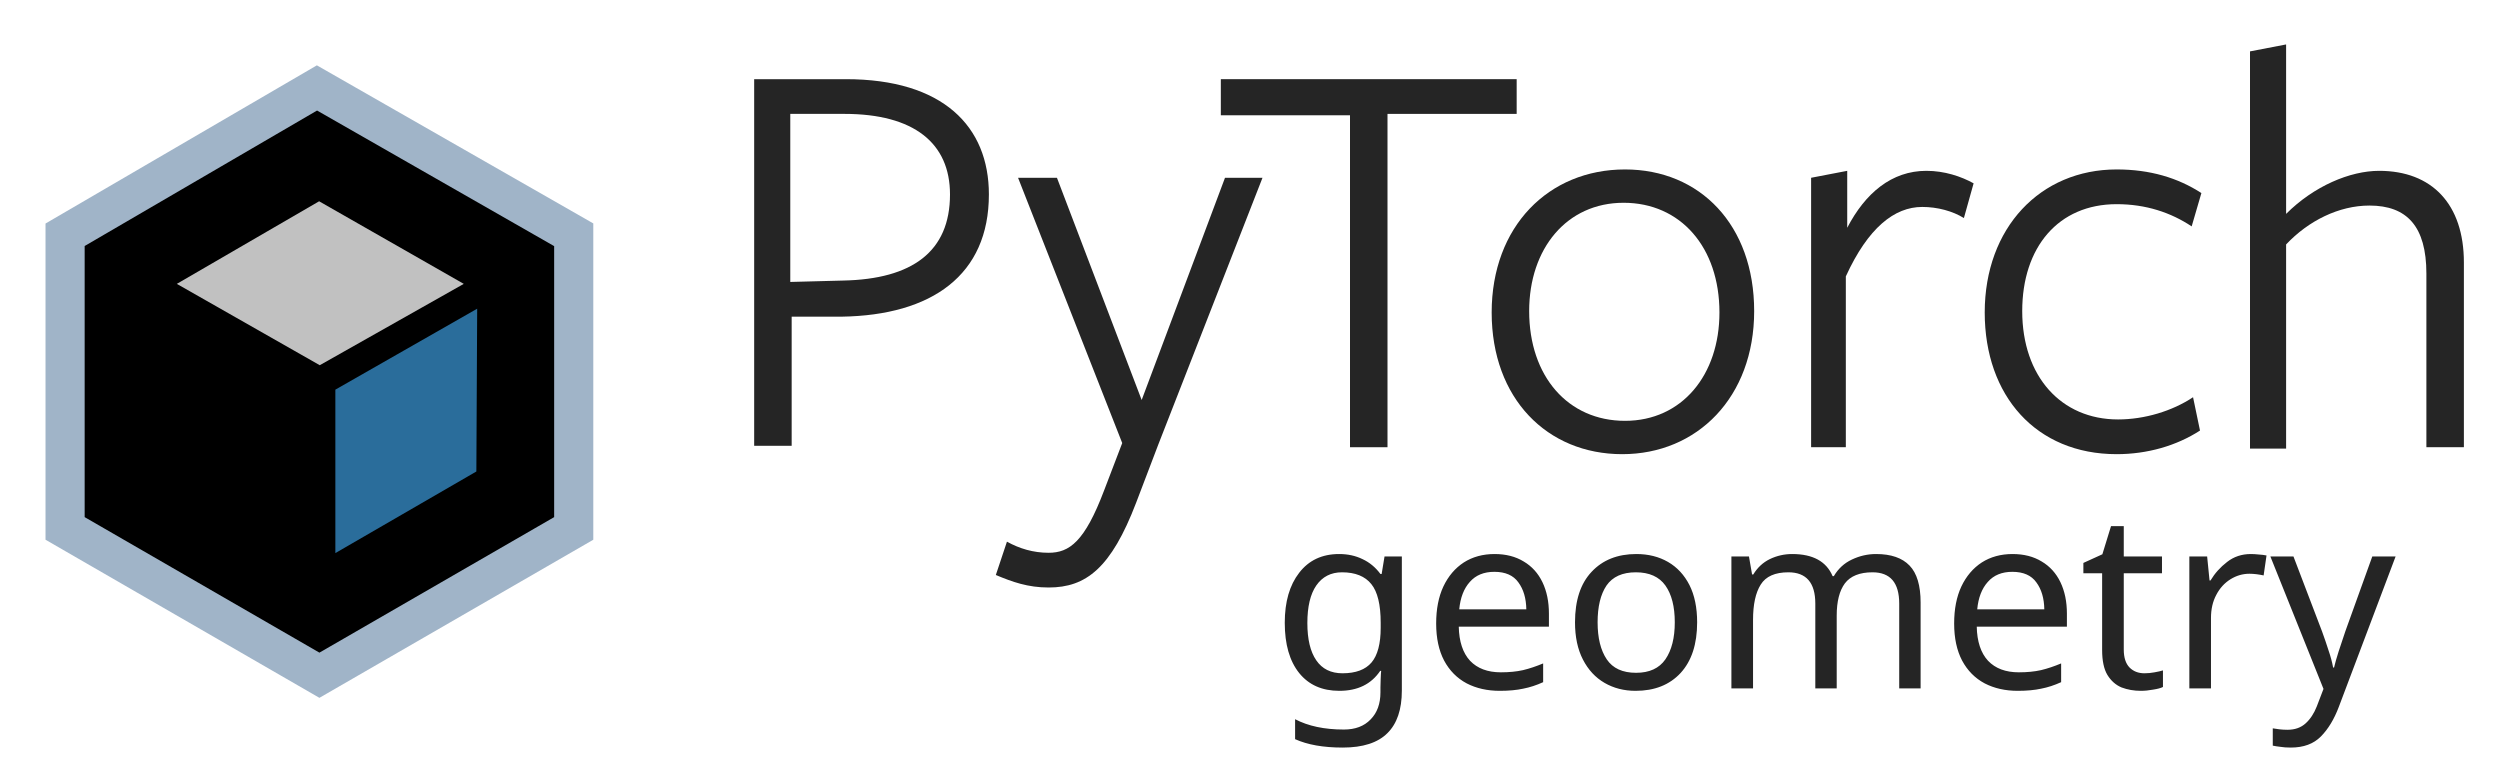
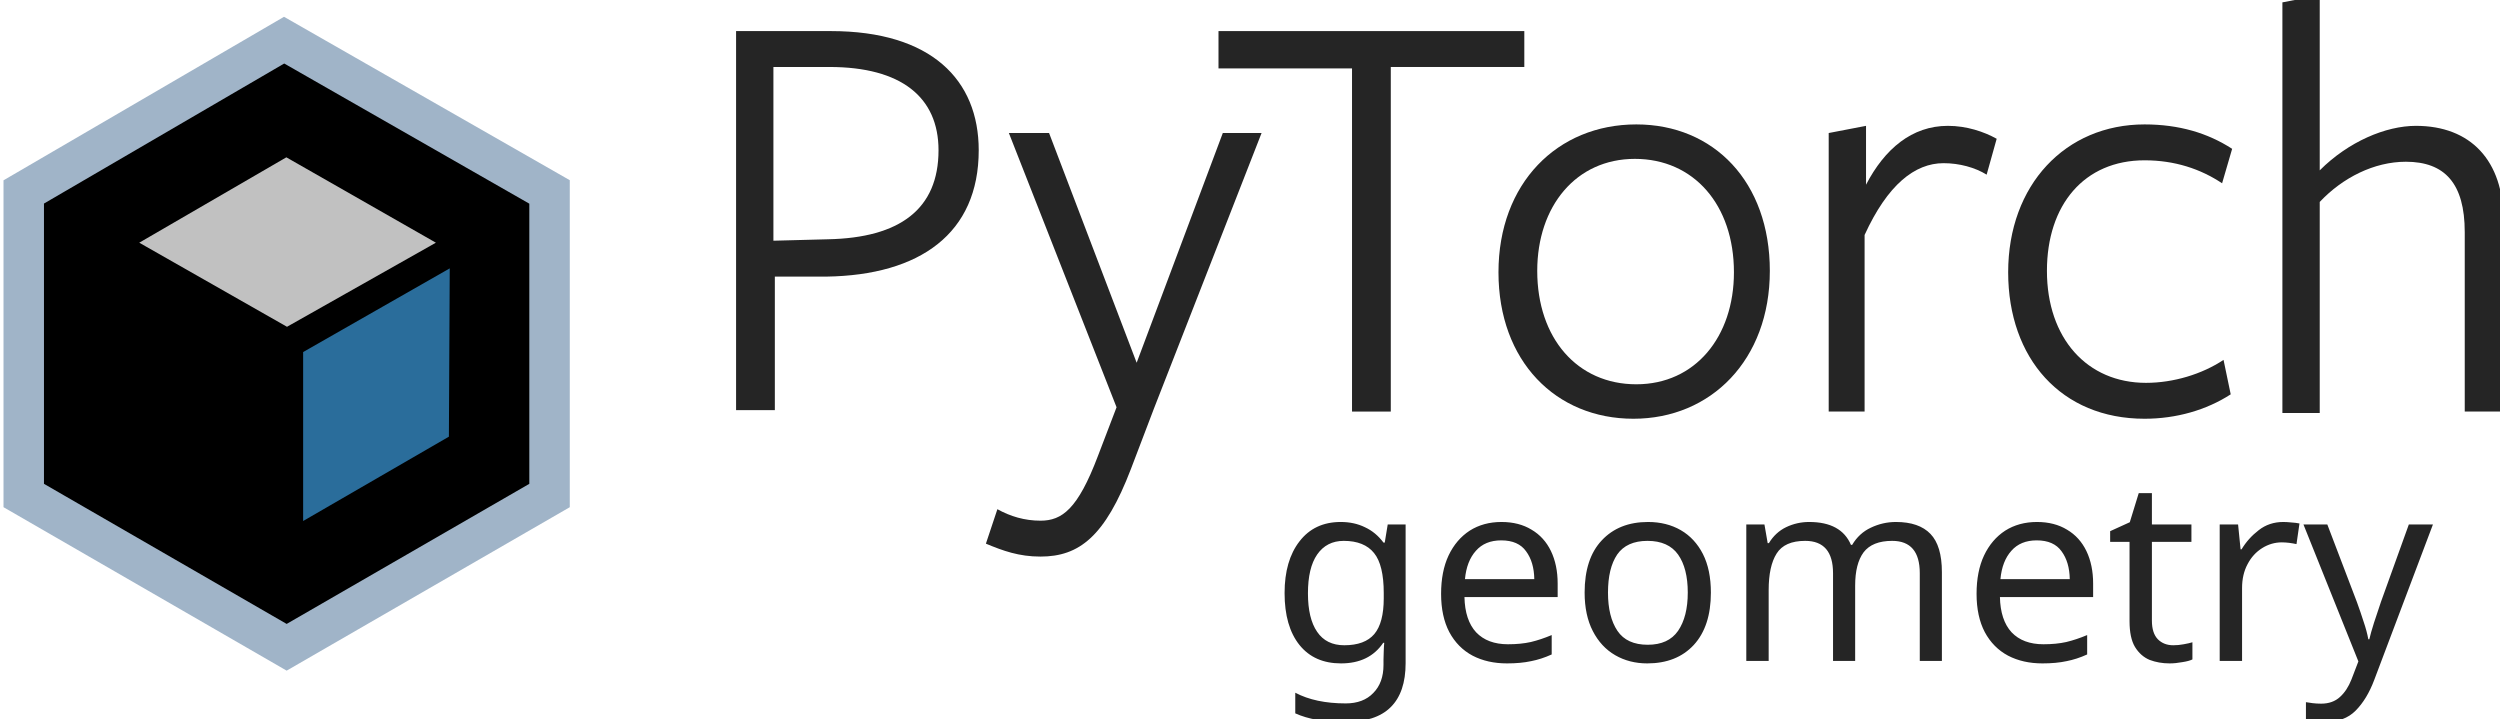
- <svg xmlns="http://www.w3.org/2000/svg" version="1.1" id="Layer_1" x="0px" y="0px" viewBox="0 0 180 55" xml:space="preserve" width="180" height="55">
+ <svg xmlns="http://www.w3.org/2000/svg" version="1.1" id="Layer_1" x="0px" y="0px" viewBox="0 0 910 261.574" xml:space="preserve" width="910" height="261.574">
  <defs id="defs4164">
    <clipPath id="clipPath20" clipPathUnits="userSpaceOnUse">
      <path id="path22" d="M 0,256 H 787.274 V 0 H 0 Z" />
    </clipPath>
  </defs>
  <style type="text/css" id="style4135">
	.st0{fill:#EE4C2C;}
	.st1{fill:#252525;}
</style>
-   <g id="g4159" transform="translate(-2,2.799997)">
+   <g id="g4159" transform="matrix(5.226194,0,0,5.226194,-26.3021,-3.84007)">
    <g id="g4157">
      <path class="st1" d="M 62.6,20 H 59 v 9.3 H 56.3 V 2.9 c 0,0 6.3,0 6.6,0 7,0 10.3,3.4 10.3,8.3 0,5.8 -4.1,8.7 -10.6,8.8 z M 62.8,5.4 c -0.3,0 -3.9,0 -3.9,0 v 12.1 l 3.8,-0.1 c 5,-0.1 7.7,-2.1 7.7,-6.2 0,-3.7 -2.6,-5.8 -7.6,-5.8 z" id="path4143" style="fill:#252525" />
      <path class="st1" d="m 85.4,29.2 -1.6,4.2 c -1.8,4.7 -3.6,6.1 -6.3,6.1 -1.5,0 -2.6,-0.4 -3.8,-0.9 l 0.8,-2.4 c 0.9,0.5 1.9,0.8 3,0.8 1.5,0 2.6,-0.8 4,-4.5 L 82.8,29.1 75.3,10 h 2.8 l 6.1,16 6,-16 h 2.7 z" id="path4145" style="fill:#252525" />
      <path class="st1" d="M 101.9,5.5 V 29.4 H 99.2 V 5.5 H 89.9 V 2.9 h 21.3 v 2.5 h -9.3 z" id="path4147" style="fill:#252525" />
      <path class="st1" d="m 118.8,29.9 c -5.4,0 -9.4,-4 -9.4,-10.2 0,-6.2 4.1,-10.3 9.6,-10.3 5.4,0 9.3,4 9.3,10.2 0,6.2 -4.1,10.3 -9.5,10.3 z m 0.1,-18.1 c -4.1,0 -6.8,3.3 -6.8,7.8 0,4.7 2.8,7.9 6.9,7.9 4.1,0 6.8,-3.3 6.8,-7.8 0,-4.7 -2.8,-7.9 -6.9,-7.9 z" id="path4149" style="fill:#252525" />
      <path class="st1" d="m 135,29.4 h -2.6 V 10 L 135,9.5 v 4.1 c 1.3,-2.5 3.2,-4.1 5.7,-4.1 1.3,0 2.5,0.4 3.4,0.9 l -0.7,2.5 c -0.8,-0.5 -1.9,-0.8 -3,-0.8 -2,0 -3.9,1.5 -5.5,5 v 12.3 z" id="path4151" style="fill:#252525" />
      <path class="st1" d="m 154.4,29.9 c -5.8,0 -9.5,-4.2 -9.5,-10.2 0,-6.1 4,-10.3 9.5,-10.3 2.4,0 4.4,0.6 6.1,1.7 l -0.7,2.4 c -1.5,-1 -3.3,-1.6 -5.4,-1.6 -4.2,0 -6.8,3.1 -6.8,7.7 0,4.7 2.8,7.8 6.9,7.8 1.9,0 3.9,-0.6 5.4,-1.6 l 0.5,2.4 c -1.7,1.1 -3.8,1.7 -6,1.7 z" id="path4153" style="fill:#252525" />
      <path class="st1" d="M 176.7,29.4 V 16.9 c 0,-3.4 -1.4,-4.9 -4.1,-4.9 -2.2,0 -4.4,1.1 -6,2.8 V 29.5 H 164 V 0.9 l 2.6,-0.5 c 0,0 0,12.1 0,12.2 2,-2 4.6,-3.1 6.7,-3.1 3.8,0 6.1,2.4 6.1,6.6 v 13.3 z" id="path4155" style="fill:#252525" />
    </g>
  </g>
-   <g id="g4169" transform="matrix(0.03835147,0,0,-0.03835147,57.50772,62.91284)">
-     <g id="g12" transform="matrix(4.678216,0,0,4.678216,-1377.303,1199.685)">
+   <g id="g4169" transform="matrix(0.03835147,0,0,-0.03835147,57.50772,269.4868)">
+     <g id="g12" transform="matrix(24.44926,0,0,24.44926,-1274.445,5201.166)">
      <path d="M 0,0 101.079,58.924 204.117,-0.001 V -117.847 L 102.062,-176.764 0,-117.845 Z" style="fill:#000000;fill-opacity:1;fill-rule:nonzero;stroke:none" id="path14" />
    </g>
-     <g id="g16" transform="matrix(4.678216,0,0,4.678216,-1471.771,325.2312)" style="fill:none;fill-opacity:1;stroke:#a0b4c8;stroke-opacity:1">
+     <g id="g16" transform="matrix(24.44926,0,0,24.44926,-1767.893,634.9785)" style="fill:none;fill-opacity:1;stroke:#a0b4c8;stroke-opacity:1">
      <g id="g18" clip-path="url(#clipPath20)" transform="translate(6.1133073e-6,2.1524702e-6)" style="fill:none;fill-opacity:1;stroke:#a0b4c8;stroke-opacity:1">
        <g id="g24" transform="translate(165.1074,186.9204)" style="fill:none;fill-opacity:1;stroke:#a0b4c8;stroke-opacity:1">
          <path d="M -144.914,-6.643053e-8 -43.835,58.924 59.203,-0.001 V -117.847 l -102.055,-58.917 -102.062,58.919 z" style="fill:none;fill-opacity:1;stroke:#a0b4c8;stroke-width:15.706;stroke-linecap:butt;stroke-linejoin:miter;stroke-miterlimit:10;stroke-dasharray:none;stroke-opacity:1" id="path26" />
        </g>
      </g>
    </g>
-     <g id="g28" transform="matrix(4.678216,0,0,4.678216,-869.9022,908.9027)">
+     <g id="g28" transform="matrix(24.44926,0,0,24.44926,1377.591,3685.344)">
      <path d="M 0,0 56.912,32.491 56.584,-32.844 0,-65.589 Z" style="fill:#2a6d9b;fill-opacity:1;fill-rule:nonzero;stroke:none" id="path30" />
    </g>
-     <g id="g32" transform="matrix(4.678216,0,0,4.678216,-1167.535,1107.505)">
+     <g id="g32" transform="matrix(24.44926,0,0,24.44926,-177.8956,4723.294)">
      <path d="M 0,0 57.105,33.143 115.157,0 57.358,-32.645 Z" style="fill:#c1c1c1;fill-opacity:1;fill-rule:nonzero;stroke:none" id="path34" />
    </g>
  </g>
-   <g id="g4285" transform="matrix(1.107857,0,0,1.107857,-23.51499,-0.9013919)">
+   <g id="g4285" transform="matrix(5.789878,0,0,5.789878,-138.7436,-23.18425)">
    <text xml:space="preserve" style="font-style:normal;font-variant:normal;font-weight:normal;font-stretch:normal;font-size:16px;line-height:1.25;font-family:sans-serif;-inkscape-font-specification:'sans-serif, Normal';font-variant-ligatures:discretionary-ligatures;font-variant-caps:normal;font-variant-numeric:normal;font-feature-settings:normal;text-align:start;letter-spacing:0px;word-spacing:0px;writing-mode:lr-tb;text-anchor:start;fill:#252525;fill-opacity:1;stroke:#000000;stroke-width:0;stroke-miterlimit:4;stroke-dasharray:none;stroke-opacity:1" x="103.847" y="45.552" id="text5094">
      <tspan id="tspan5092" x="103.847" y="45.552" style="font-style:normal;font-variant:normal;font-weight:normal;font-stretch:normal;font-size:16px;font-family:sans-serif;-inkscape-font-specification:'sans-serif, Normal';font-variant-ligatures:discretionary-ligatures;font-variant-caps:normal;font-variant-numeric:normal;font-feature-settings:normal;text-align:start;writing-mode:lr-tb;text-anchor:start;fill:#252525;fill-opacity:1;stroke:#000000;stroke-width:0;stroke-miterlimit:4;stroke-dasharray:none;stroke-opacity:1">geometry</tspan>
    </text>
  </g>
</svg>
